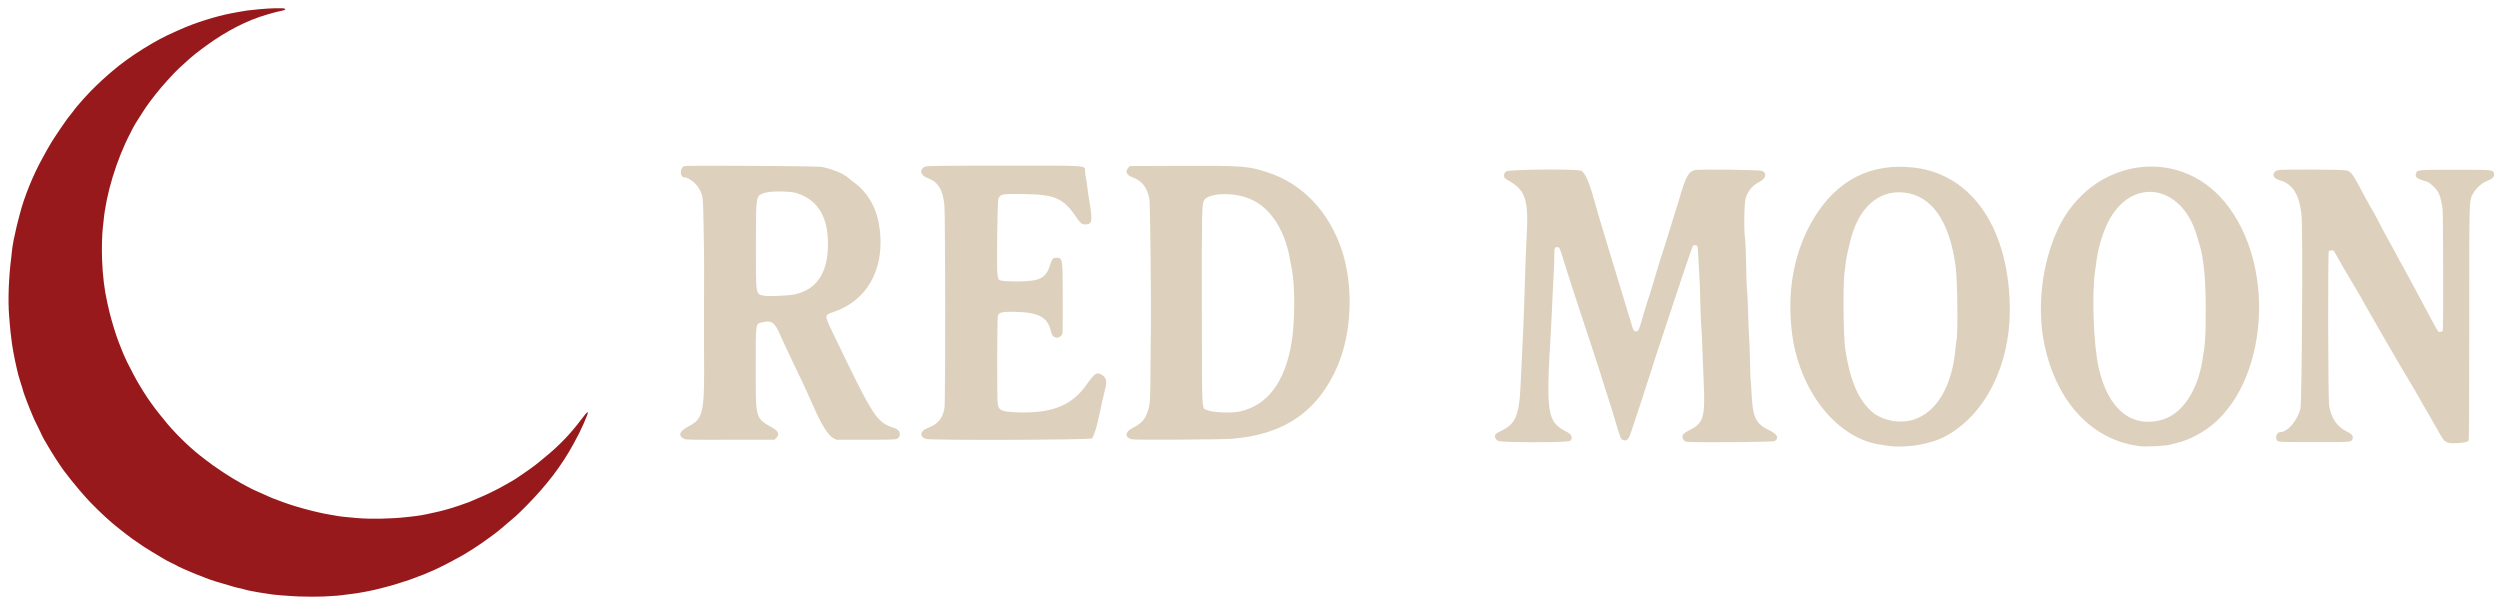
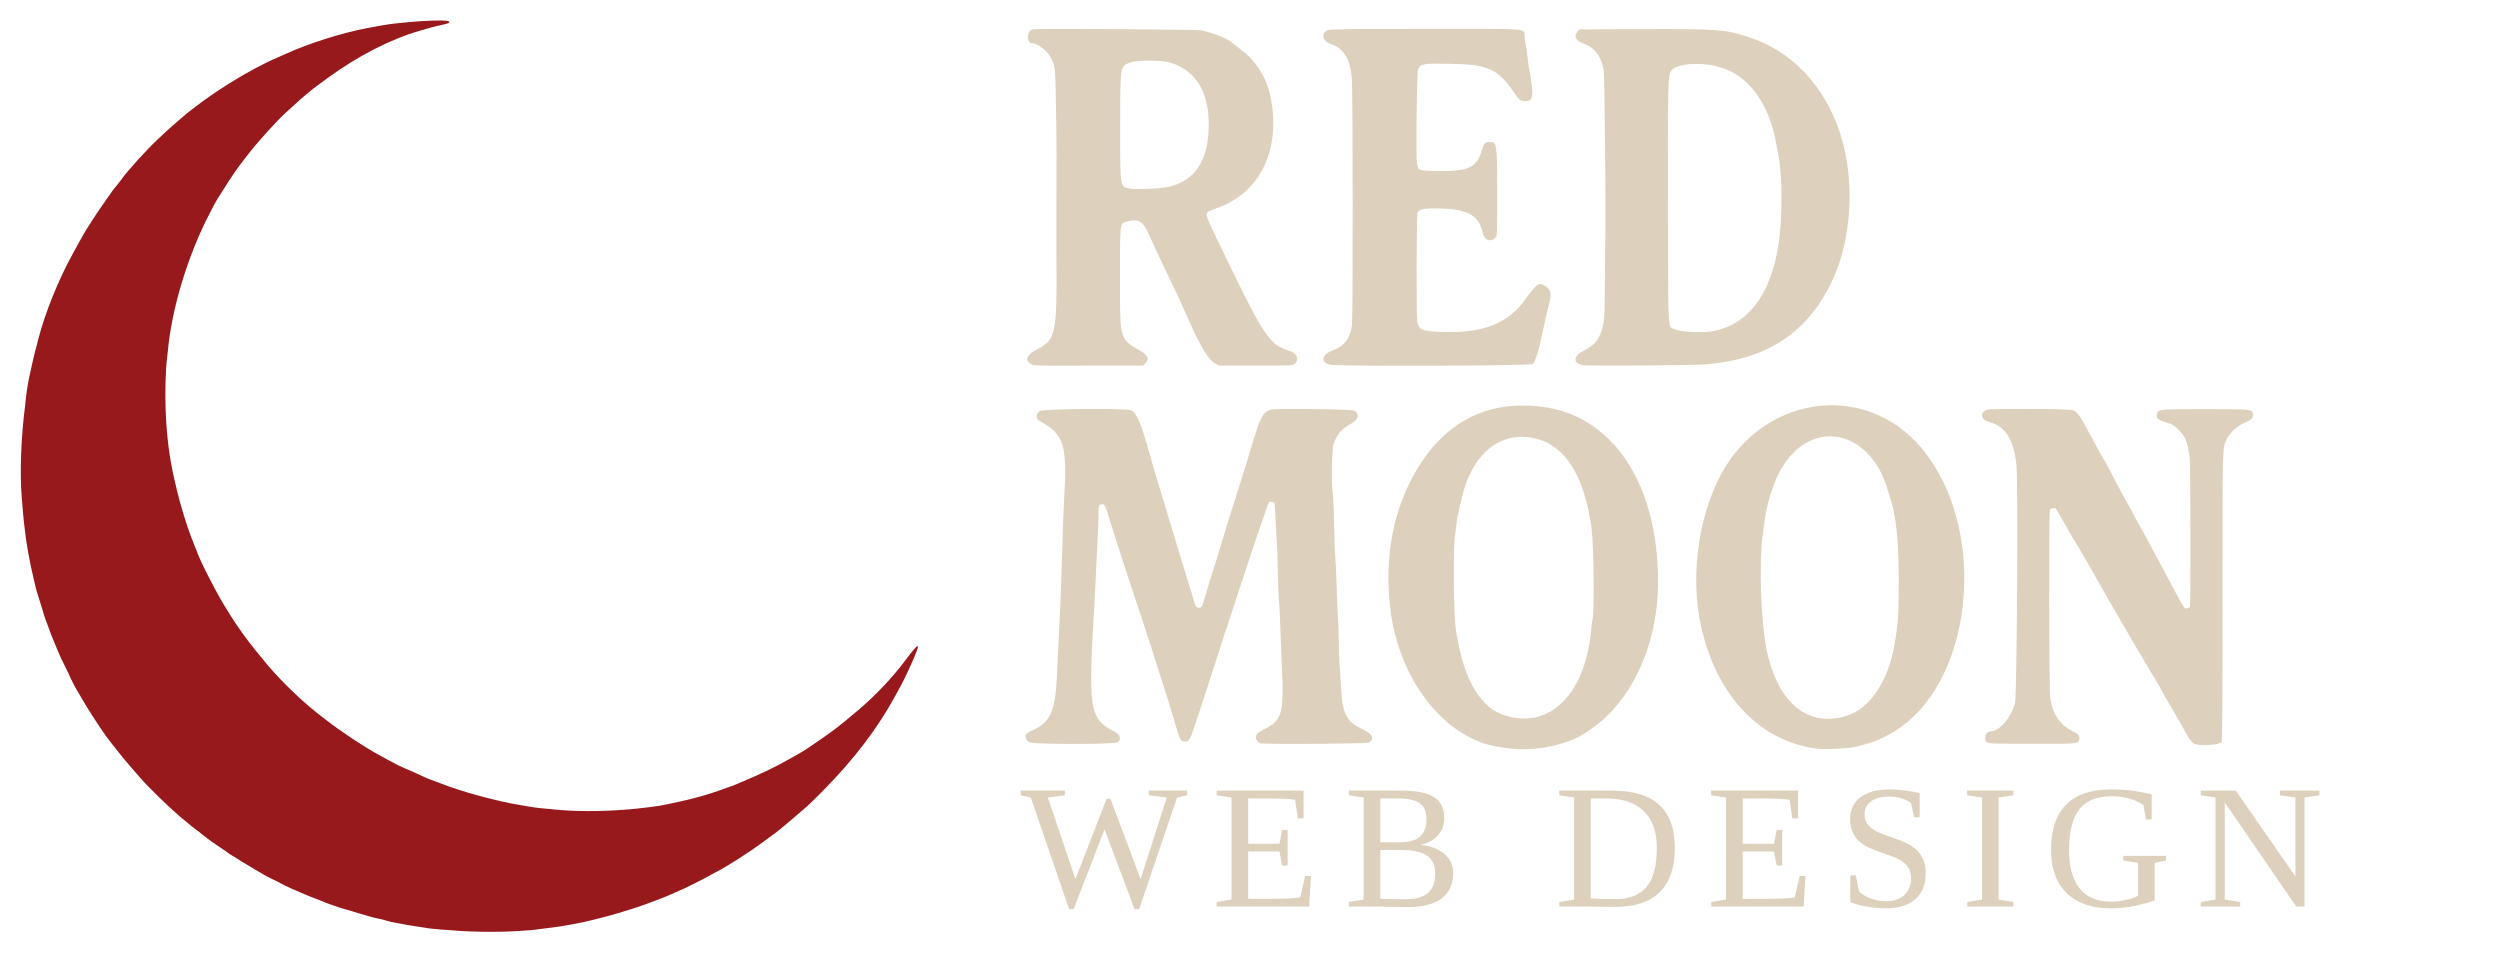
- <svg xmlns="http://www.w3.org/2000/svg" viewBox="0 0 1276.02 309.15" role="img" aria-label="Red Moon Web Design">
-   <path fill="#98191c" transform="translate(4 4) scale(0.42) translate(-6 -6)" d="M358.9 721.3c-3.6-.1-8.3-.4-10.4-.6c-2.1-.2-7.1-.6-11.1-.8c-4.1-.3-8.7-.8-10.2-1c-1.6-.3-4.2-.7-5.8-.9c-4.8-.6-16.5-2.6-19.6-3.3c-1.5-.3-3.4-.7-4-.8c-.7-.1-2.7-.7-4.5-1.2c-1.7-.6-4.5-1.2-6.2-1.5c-1.7-.3-4.9-1.1-7.1-1.8c-2.2-.7-5.3-1.6-6.8-2c-1.6-.5-4.1-1.2-5.7-1.7c-1.6-.5-4.1-1.3-5.5-1.6c-5-1.3-15.5-5-19.6-6.9c-1.5-.6-3.5-1.4-4.5-1.7c-1-.3-4.8-1.8-8.4-3.4c-3.6-1.5-8-3.5-9.8-4.2c-3.8-1.6-9-4.2-10.9-5.4c-.7-.4-2.8-1.5-4.7-2.3c-3.4-1.6-4.2-2-12.2-6.7c-2.4-1.5-6.3-3.8-8.6-5.2c-2.4-1.3-5.4-3.2-6.8-4.2c-1.4-.9-3.1-2-3.8-2.3c-.8-.4-2-1.2-2.8-1.8c-.7-.6-2.7-2-4.4-3.1c-5.2-3.4-10.6-7.2-15-10.7c-2.3-1.9-5.2-4.1-6.4-5c-1.3-.9-4.1-3.1-6.3-5c-2.2-1.8-4.8-4-5.8-4.8c-8.5-7.2-25.8-24-31.2-30.4c-2.7-3.2-4.8-5.5-8.3-9.5c-4.9-5.6-15.5-18.9-19-23.8c-5.4-7.5-15-22.5-18.5-28.7c-.8-1.4-1.9-3.3-2.5-4.3c-2.9-4.6-5.7-10.1-8.3-16c-.8-1.8-2.4-5-3.5-7.2c-1.2-2.2-3-6-4-8.5c-1-2.5-2.8-6.8-4-9.6c-1.2-2.9-2.8-6.9-3.5-8.9c-.7-2-2-5.7-3-8.1c-.9-2.5-2-5.8-2.3-7.4c-.4-1.5-1.7-5.7-2.9-9.3c-1.1-3.6-2.2-7-2.3-7.7c-.1-.6-.9-3.8-1.7-7.1c-3-12.6-6-28.8-6.8-37.4c-.2-2-.6-5.3-.9-7.3c-.2-2-.6-5.9-.8-8.5c-.2-2.7-.6-7.5-.9-10.8c-1.6-19.1-.6-47.2 2.6-72c.3-2.8 .7-6.2 .8-7.5c.3-3 .9-7 2-12.9c.8-3.9 1.3-6.1 3.5-16c.4-1.6 1.1-4.6 1.6-6.5c.6-1.9 1.7-6.3 2.5-9.6c5.2-20.4 16.2-47.5 27.2-67.2c.8-1.5 3.2-5.8 5.3-9.7c2.1-3.8 4.7-8.3 5.7-9.8c1.1-1.6 3-4.6 4.3-6.7c2.5-3.8 4.5-7 6.3-9.5c.6-.7 2.6-3.7 4.6-6.6c3.7-5.5 5.7-8.2 8.7-11.7c.9-1.1 2.2-2.7 2.8-3.6c4-6 20.3-24 28.7-31.8c2.1-1.9 4.9-4.6 6.3-5.9c2.5-2.4 4.7-4.3 12.6-11.1c20.4-17.6 53.2-38.1 75.9-47.6c1.7-.7 4.6-2 6.5-2.9c17-7.8 43.3-16.1 62.2-19.7c2-.3 5.9-1.1 8.7-1.6c8.7-1.6 10.3-1.9 25.1-3.3c13.3-1.3 29.2-1.7 30.9-.7c1.9 1 .4 1.8-5.6 3c-4.8 1-7.5 1.7-16.9 4.5c-23.1 6.7-48.4 19.7-72.3 37.1c-2.2 1.6-5.6 4.1-7.6 5.6c-2 1.4-4.5 3.4-5.6 4.3c-1.1 .9-2.9 2.4-4 3.3c-1.1 .8-4.6 3.9-7.7 6.8c-3.2 2.9-6.9 6.3-8.3 7.5c-5.9 5.3-21.5 22.5-28.4 31.4c-7.1 9.1-9.5 12.3-11.7 15.6c-1.3 2.1-2.9 4.4-3.4 5.1c-.9 1.3-6.4 9.9-9.7 15.2c-.8 1.3-2.3 4-3.3 5.9c-1 2-2.3 4.5-2.9 5.7c-17 32.4-29.9 75-32.8 108.4c-.2 1.9-.5 4.7-.7 6.1c-1 8.2-1.5 26.3-1 39c.7 20.1 2.9 37.6 6.5 53.4c.8 3.4 2 8.3 2.5 10.8c2.3 9.8 7.9 28.2 11.3 36.8c5.2 13.3 6.4 16.3 10 23.7c4.9 9.9 11.7 22.7 15.1 28.2c1.4 2.2 3.7 6 5.1 8.3c4.9 8 13.5 20.1 20.3 28.3c1.3 1.6 3.3 4.1 4.5 5.5c10.3 13.3 28.7 31.6 43.2 43.1c1.6 1.2 4.9 3.8 7.2 5.6c11.1 8.7 30.8 21.8 42.4 28c2.6 1.4 6.2 3.4 7.9 4.3c4.5 2.5 8.3 4.4 12.2 6c5.4 2.3 12.2 5.4 14.3 6.4c1.1 .6 3.3 1.5 4.9 2.1c1.5 .5 5 1.9 7.8 2.9c16.8 6.7 44.8 14.3 63.3 17.3c2.8 .4 5.7 .9 6.5 1.1c3 .7 13.1 1.8 24.2 2.7c18 1.5 42.3 1 61.8-1.2c15.5-1.7 18.3-2.2 32-5.3c2.1-.5 5.1-1.2 6.6-1.5c6.6-1.5 18.9-5.1 24.1-7c1.6-.6 4.9-1.8 7.5-2.7c2.6-.8 5.7-2 7-2.6c20.6-8.7 29.3-12.9 41.3-19.7c12.5-7 10.7-5.9 20.9-12.9c14.7-10.1 15.9-11 32.5-24.9c14.5-12.3 27.1-25.6 38.3-40.5c10.9-14.6 11.8-13.8 4.1 3.5c-4.5 10-6.2 13.4-12.2 24.4c-14.4 26.5-32.3 50-57.4 75.5c-4.7 4.8-10.3 10.2-12.5 12.2c-16.4 14.2-22.9 19.6-27.7 23c-1.5 1-4.2 3-6 4.4c-11 8.2-29.1 19.8-37.8 24.2c-1.8 .8-4 2.1-5 2.7c-1.9 1.2-18.9 9.8-21.4 10.8c-.9 .3-3.5 1.5-5.7 2.5c-5.6 2.6-13.2 5.6-26.6 10.4c-6.1 2.2-23.2 7.4-28.8 8.7c-2.4 .6-5.9 1.5-7.8 2c-6.7 1.9-26.2 5.6-33.4 6.3c-1.9 .3-4.5 .6-5.8 .7c-9.1 1.3-12.5 1.6-28.2 2.4c-6.9 .3-20.9 .3-30.6-.1z" />
+ <svg xmlns="http://www.w3.org/2000/svg" viewBox="0 0 353.15 138" role="img" aria-label="Red Moon Web Design">
+   <path fill="#98191c" transform="translate(3 3) scale(0.18) translate(-7.19 -7.02)" d="M358.9 721.3c-3.6-.1-8.3-.4-10.4-.6c-2.1-.2-7.1-.6-11.1-.8c-4.1-.3-8.7-.8-10.2-1c-1.6-.3-4.2-.7-5.8-.9c-4.8-.6-16.5-2.6-19.6-3.3c-1.5-.3-3.4-.7-4-.8c-.7-.1-2.7-.7-4.5-1.2c-1.7-.6-4.5-1.2-6.2-1.5c-1.7-.3-4.9-1.1-7.1-1.8c-2.2-.7-5.3-1.6-6.8-2c-1.6-.5-4.1-1.2-5.7-1.7c-1.6-.5-4.1-1.3-5.5-1.6c-5-1.3-15.5-5-19.6-6.9c-1.5-.6-3.5-1.4-4.5-1.7c-1-.3-4.8-1.8-8.4-3.4c-3.6-1.5-8-3.5-9.8-4.2c-3.8-1.6-9-4.2-10.9-5.4c-.7-.4-2.8-1.5-4.7-2.3c-3.4-1.6-4.2-2-12.2-6.7c-2.4-1.5-6.3-3.8-8.6-5.2c-2.4-1.3-5.4-3.2-6.8-4.2c-1.4-.9-3.1-2-3.8-2.3c-.8-.4-2-1.2-2.8-1.8c-.7-.6-2.7-2-4.4-3.1c-5.2-3.4-10.6-7.2-15-10.7c-2.3-1.9-5.2-4.1-6.4-5c-1.3-.9-4.1-3.1-6.3-5c-2.2-1.8-4.8-4-5.8-4.8c-8.5-7.2-25.8-24-31.2-30.4c-2.7-3.2-4.8-5.5-8.3-9.5c-4.9-5.6-15.5-18.9-19-23.8c-5.4-7.5-15-22.5-18.5-28.7c-.8-1.4-1.9-3.3-2.5-4.3c-2.9-4.6-5.7-10.1-8.3-16c-.8-1.8-2.4-5-3.5-7.2c-1.2-2.2-3-6-4-8.5c-1-2.5-2.8-6.8-4-9.6c-1.2-2.9-2.8-6.9-3.5-8.9c-.7-2-2-5.7-3-8.1c-.9-2.5-2-5.8-2.3-7.4c-.4-1.5-1.7-5.7-2.9-9.3c-1.1-3.6-2.2-7-2.3-7.7c-.1-.6-.9-3.8-1.7-7.1c-3-12.6-6-28.8-6.8-37.4c-.2-2-.6-5.3-.9-7.3c-.2-2-.6-5.9-.8-8.5c-.2-2.7-.6-7.5-.9-10.8c-1.6-19.1-.6-47.2 2.6-72c.3-2.8 .7-6.2 .8-7.5c.3-3 .9-7 2-12.9c.8-3.9 1.3-6.1 3.5-16c.4-1.6 1.1-4.6 1.6-6.5c.6-1.9 1.7-6.3 2.5-9.6c5.2-20.4 16.2-47.5 27.2-67.2c.8-1.5 3.2-5.8 5.3-9.7c2.1-3.8 4.7-8.3 5.7-9.8c1.1-1.6 3-4.6 4.3-6.7c2.5-3.8 4.5-7 6.3-9.5c.6-.7 2.6-3.7 4.6-6.6c3.7-5.5 5.7-8.2 8.7-11.7c.9-1.1 2.2-2.7 2.8-3.6c4-6 20.3-24 28.7-31.8c2.1-1.9 4.9-4.6 6.3-5.9c2.5-2.4 4.7-4.3 12.6-11.1c20.4-17.6 53.2-38.1 75.9-47.6c1.7-.7 4.6-2 6.5-2.9c17-7.8 43.3-16.1 62.2-19.7c2-.3 5.9-1.1 8.7-1.6c8.7-1.6 10.3-1.9 25.1-3.3c13.3-1.3 29.2-1.7 30.9-.7c1.9 1 .4 1.8-5.6 3c-4.8 1-7.5 1.7-16.9 4.5c-23.1 6.7-48.4 19.7-72.3 37.1c-2.2 1.6-5.6 4.1-7.6 5.6c-2 1.4-4.5 3.4-5.6 4.3c-1.1 .9-2.9 2.4-4 3.3c-1.1 .8-4.6 3.9-7.7 6.8c-3.2 2.9-6.9 6.3-8.3 7.5c-5.9 5.3-21.5 22.5-28.4 31.4c-7.1 9.1-9.5 12.3-11.7 15.6c-1.3 2.1-2.9 4.4-3.4 5.1c-.9 1.3-6.4 9.9-9.7 15.2c-.8 1.3-2.3 4-3.3 5.9c-1 2-2.3 4.5-2.9 5.7c-17 32.4-29.9 75-32.8 108.4c-.2 1.9-.5 4.7-.7 6.1c-1 8.2-1.5 26.3-1 39c.7 20.1 2.9 37.6 6.5 53.4c.8 3.4 2 8.3 2.5 10.8c2.3 9.8 7.9 28.2 11.3 36.8c5.2 13.3 6.4 16.3 10 23.7c4.9 9.9 11.7 22.7 15.1 28.2c1.4 2.2 3.7 6 5.1 8.3c4.9 8 13.5 20.1 20.3 28.3c1.3 1.6 3.3 4.1 4.5 5.5c10.3 13.3 28.7 31.6 43.2 43.1c1.6 1.2 4.9 3.8 7.2 5.6c11.1 8.7 30.8 21.8 42.4 28c2.6 1.4 6.2 3.4 7.9 4.3c4.5 2.5 8.3 4.4 12.2 6c5.4 2.3 12.2 5.4 14.3 6.4c1.1 .6 3.3 1.5 4.9 2.1c1.5 .5 5 1.9 7.8 2.9c16.8 6.7 44.8 14.3 63.3 17.3c2.8 .4 5.7 .9 6.5 1.1c3 .7 13.1 1.8 24.2 2.7c18 1.5 42.3 1 61.8-1.2c15.5-1.7 18.3-2.2 32-5.3c2.1-.5 5.1-1.2 6.6-1.5c6.6-1.5 18.9-5.1 24.1-7c1.6-.6 4.9-1.8 7.5-2.7c2.6-.8 5.7-2 7-2.6c20.6-8.7 29.3-12.9 41.3-19.7c12.5-7 10.7-5.9 20.9-12.9c14.7-10.1 15.9-11 32.5-24.9c14.5-12.3 27.1-25.6 38.3-40.5c10.9-14.6 11.8-13.8 4.1 3.5c-4.5 10-6.2 13.4-12.2 24.4c-14.4 26.5-32.3 50-57.4 75.5c-4.7 4.8-10.3 10.2-12.5 12.2c-16.4 14.2-22.9 19.6-27.7 23c-1.5 1-4.2 3-6 4.4c-11 8.2-29.1 19.8-37.8 24.2c-1.8 .8-4 2.1-5 2.7c-1.9 1.2-18.9 9.8-21.4 10.8c-.9 .3-3.5 1.5-5.7 2.5c-5.6 2.6-13.2 5.6-26.6 10.4c-6.1 2.2-23.2 7.4-28.8 8.7c-2.4 .6-5.9 1.5-7.8 2c-6.7 1.9-26.2 5.6-33.4 6.3c-1.9 .3-4.5 .6-5.8 .7c-9.1 1.3-12.5 1.6-28.2 2.4c-6.9 .3-20.9 .3-30.6-.1z" />
  <g fill="#ddd1bd" fill-rule="evenodd">
-     <path transform="translate(69.83 -38.45)" d="M279.4 262.5c-3.3-1.7-2.6-3.9 2.3-6.5c7.6-4 8.1-6.5 7.8-39c0-4.5 0-14.1 0-21.3c.1-22.4 .1-25-.2-41c-.3-16.5-.3-16.1-2.1-19.6c-1.4-2.9-5.5-6.1-7.7-6.1c-2.5 0-2.4-5.2 .1-5.8c1.8-.4 67.4 0 69.8 .4c5 .9 11 3.3 13.6 5.5c.9 .8 2.3 1.9 3 2.4c9 6.6 13.5 16.8 13.6 30.4c.1 17.6-8.9 30.8-24.3 35.9c-4.3 1.5-4.3 1.5-.6 9.4c21.8 45.3 22.7 46.7 32.2 49.8c2.6 .8 3.5 3.7 1.5 5.2c-.9 .6-1.2 .7-16.2 .7l-15.2 0l-1.6-.9c-2.5-1.2-6.3-7.4-10.5-17.1c-3.5-7.9-4.9-11-9.7-20.9c-2.7-5.6-5.7-12-6.7-14.3c-2.9-6.9-4.6-8-9.8-6.6c-2.9 .7-2.8 .3-2.8 23.1c0 26.4-.3 25.5 8.6 30.6c3.1 1.8 3.7 3.5 1.8 5.2l-.8 .9l-22.6 0c-19.4 .1-22.7 0-23.5-.4zM403 262.5c-3.6-.9-3.4-4 .4-5.5c5.7-2.1 8.2-5.2 8.9-11c.4-3.9 .4-97.5-.1-102.7c-.7-7.8-3.2-12-8.4-13.9c-3.9-1.3-4.6-4.6-1.4-5.9c.8-.4 8.7-.5 40.6-.5c45.3 0 40.6-.4 41 3.4c.1 1.2 .4 2.8 .6 3.6c.2 .8 .4 2.9 .6 4.5c.2 1.7 .5 3.8 .7 4.9c2.1 11.9 1.8 13.6-1.7 13.6c-1.8 0-2.6-.6-4.4-3.3c-6.9-10.2-10.9-12-27.5-12.2c-10.1-.2-11.5 0-12.5 2.2c-.6 1.2-1 36.5-.5 39.1c.1 .5 .3 1.3 .4 1.7c.3 1.3 1.7 1.5 9.2 1.6c12 0 15.1-1.5 17.3-8.5c.9-3 1.4-3.6 3.1-3.6c3.2 0 3.3 .2 3.3 19.4c0 21.2 .1 19.5-.9 20.5c-1.9 1.9-4.5 .8-5.1-2.2c-1.6-7.4-6.3-9.9-18.7-10.1c-6.3-.1-7.9 .3-8.4 2.1c-.4 1.4-.5 42.8-.1 44.8c.6 3.5 1.8 4 9.5 4.4c18.1 .7 28.4-3.4 36-14.3c3.9-5.5 5-6.3 7.2-5.1c2.7 1.4 3.3 3.4 2.1 7.7c-.3 1.3-1 4.1-1.5 6.3c-.5 2.2-1.1 5-1.3 6.2c-.3 1.2-.8 3.1-1 4.3c-.7 3.4-2.2 7.5-2.9 8.2c-.9 .8-81.4 1.1-84.5 .3zM508.2 262.7c-4.1-.7-4.1-3.8 .2-5.9c4.5-2.3 6.2-4.3 7.6-8.4c1.2-3.8 1.3-4.5 1.4-24c.1-10 .2-18.7 .2-19.2c.2-7.6-.4-63.1-.7-64.8c-1.1-6.2-3.7-9.6-8.8-11.5c-3-1.1-3.7-2.9-2.1-4.8l.8-.9l26.3-.1c31.8-.1 34.1 .1 44 3.3c17.7 5.7 31.3 19.9 37.9 39.6c6.1 18.4 5.2 42-2.1 59.2c-10 23.2-27.2 35.1-53.9 37.2c-5.4 .4-48.6 .7-50.8 .3zM562.8 248.5c14.3-3 23.4-15.1 26.7-35.8c1.6-10.3 1.7-27.9 .1-36.5c-.2-1.1-.7-3.7-1.1-5.8c-2.7-15.3-10.5-26.7-21-30.7c-8.4-3.3-20.6-2.7-22.8 1c-1.1 2-1.2 6.4-1.1 56c.1 55-.2 49.7 2.8 51.1c2.4 1.2 11.9 1.6 16.4 .7zM333.9 189c11.7-1.6 18.2-9.6 18.8-23.5c.8-15.3-4.6-25-16-28.5c-3.6-1.1-13.8-1.1-16.6 0c-4.2 1.6-4.1 .8-4.1 27.4c0 25.9-.3 24.1 4.9 25.1c1.3 .2 10.3-.1 13-.5z" />
-     <path transform="translate(543.83 -204.45)" d="M419.9 432c-5.1-.7-7.1-1.1-9.5-1.8c-20.5-6.5-36.6-29.5-39.7-56.7c-2.5-21.3 1.4-41.2 11.1-57.4c11.9-19.8 29.3-28.7 51.4-26.1c29.9 3.5 48.8 31.8 48.8 73c-.1 28.4-12.8 53.3-32.8 64.1c-7.6 4.1-20.1 6.2-29.3 4.9zM548.5 432.2c-24.2-2.9-42.3-22-48.7-51.2c-4.2-19.2-1.5-42.4 7-60.2c16.9-35.2 60.6-42.2 84.6-13.6c28.5 33.9 21.7 99-12.3 118.4c-5 2.9-9 4.4-15.7 5.9c-2.3 .6-12.2 1-14.9 .7zM705.7 430.4c-1.3-.3-2.4-1.3-3.6-3.4c-2.7-4.8-6.4-11.3-7.9-13.8c-.9-1.5-2.4-4.1-3.3-5.8c-1-1.8-3.1-5.4-4.7-8c-5.9-9.8-19.9-34-22.6-38.9c-1.1-2-3.4-6.1-5.2-9.1c-5.3-8.8-6.5-11-8.8-15c-1.2-2.2-2.2-3.9-2.3-4c-.3-.4-2.2-.1-2.5 .3c-.5 .9-.4 75.3 .2 79c1 6.1 4.1 10.7 9 13c2.5 1.2 3.3 2.1 3 3.5c-.5 1.9-.6 1.9-14.4 1.9c-22.4 0-23.3 0-24.1-.7c-1.3-1.4-.3-4.4 1.5-4.4c3.7 0 8.6-5.6 10.3-11.8c.8-3 1.3-91.1 .6-98.8c-1.1-10.7-4.6-16.3-11.4-18c-3.5-1-4-3.8-.8-5.1c1.6-.5 34.4-.4 35.6 .2c2.3 1.1 2.8 1.8 9.2 13.9c1.3 2.3 2.6 4.7 2.9 5.2c.4 .5 2.1 3.6 3.8 6.9c1.7 3.3 4.4 8.4 6 11.2c1.6 2.9 3.1 5.5 3.2 5.9c.1 .3 1.8 3.4 3.8 6.9c4.1 7.5 9.3 17.2 13.9 25.9c2 3.8 3.5 6.3 3.8 6.4c.9 .2 1.9-.1 2.1-.7c.3-.9 .2-59.3-.1-61.7c-1-7.2-1.9-9.2-5-12.1c-1.7-1.6-2.5-2.1-4.5-2.6c-4-1.2-4.7-1.9-4-4c.6-1.6 1.3-1.6 20.1-1.6c18.3 0 18.9 0 19.5 1.4c.7 1.9-.2 3-3.6 4.4c-2.7 1.1-5.5 3.7-7 6.4c-2 3.8-1.9 1-1.9 66.2c0 49.8-.1 59.5-.4 60c-.7 .9-7.9 1.6-10.4 .9zM227.2 430c-6.1-.2-6.9-.3-7.7-1.8c-.8-1.6-.2-2.4 2.8-3.8c7.2-3.3 9.2-7.8 9.9-21.7c1.4-28.7 1.6-32 2.2-51.3c.2-8.9 .6-19 .8-22.5c1.4-23.2 .1-27.3-10.3-33c-1.5-.7-1.4-2.9 .1-4c1.3-1 36.3-1.3 38.2-.3c2.1 1.1 4.1 5.7 6.9 15.8c1.5 5.4 2.7 9.6 6.5 22c1.1 3.5 2.4 7.9 2.9 9.6c2.7 8.9 4.8 15.6 5.9 19.4c.6 2.2 1.8 5.9 2.5 8.1c.7 2.2 1.4 4.6 1.6 5.4c.4 1.4 1.1 1.9 2.3 1.6c.7-.2 1.2-1.4 3.2-8.6c.5-1.7 1.4-4.6 2-6.5c.7-2 2-6.1 2.9-9.2c.9-3.1 2.2-7.5 2.9-9.7c1.2-3.7 3.9-12.2 7.7-24.5c.9-2.8 2-6.5 2.5-8.1c3.7-12.6 4.8-14.6 8.1-15.6c2.1-.6 33.3-.2 34.6 .4c2.4 1.2 1.8 3.8-1.2 5.4c-3.9 2-5.9 4.4-7.3 8.4c-.8 2.2-1 17.9-.3 20.7c.1 .7 .4 6.5 .5 12.8c.1 6.3 .3 12.5 .5 13.7c.1 1.2 .4 5.8 .5 10.3c.1 4.5 .3 10.3 .5 12.9c.2 2.5 .4 8.4 .5 13.1c.1 4.7 .2 8.7 .3 9c.1 .3 .3 3.7 .5 7.5c.6 12.3 2.1 15.3 9.3 18.7c3.9 2 4.8 3.8 2.5 5.4c-.7 .4-32.8 .8-44.7 .4c-1.1 0-2.4-1.4-2.4-2.6c0-1.2 .8-2 3.6-3.4c7.3-3.6 8.1-6.6 7.2-25.6c-.2-6.4-.6-14.4-.7-17.9c-.1-3.5-.3-7.9-.5-9.7c-.2-1.9-.4-7.7-.5-12.9c-.1-5.1-.3-11.1-.5-13.2c-.1-2.1-.4-6.2-.5-9.1c-.1-2.8-.3-5.4-.5-5.6c-.2-.4-1.8-.6-2.2-.2c-.3 .3-6.6 18.8-11.6 34.1c-2.5 7.7-5.1 15.6-5.8 17.6c-.7 2-2.1 6.2-3 9.2c-1.9 6.1-8.3 25.7-10.7 32.8c-1.7 5.3-2.5 6.2-4.4 5.6c-1.4-.3-1.5-.8-4.3-10.2c-1.1-3.9-3-10-4.2-13.5c-1.1-3.6-3.2-10.1-4.6-14.5c-1.4-4.4-5.3-16.3-8.7-26.4c-3.3-10.1-7.1-21.6-8.3-25.7c-2.6-8.4-2.5-8.2-3.7-8.2c-1.3 0-1.5 .5-1.5 4.1c0 1.7-.1 5.9-.3 9.2c-.2 3.3-.4 7.8-.5 10c-.4 9.7-.6 12.8-1 20.3c-2.5 41.5-1.8 45.6 8 50.6c2.7 1.3 3.4 3.1 2 4.6c-.7 .7-17 1-30.5 .6zM560.3 418.5c9.8-3.1 17.5-14.6 20-30.1c1.5-9.1 1.6-10.9 1.7-25.4c0-16.2-1-26.9-3.3-34.1c-.2-.8-.8-2.6-1.2-4c-7.6-26.6-33.6-30.5-45.4-7c-2.8 5.6-5.2 13.7-5.9 20c-.2 1.6-.5 3.9-.7 5.1c-1.7 11.9-.8 36.9 1.8 49c4.8 21.5 17.1 31.4 33 26.5zM433 418.6c11.6-3.8 19.4-16.8 21.2-35.6c.2-2.1 .4-4 .5-4.3c.9-2.6 .6-30.2-.3-37.8c-3.1-23.7-12.3-36.8-26.7-38.2c-13.1-1.3-23.4 8.3-27.3 25.5c-.7 2.9-1.4 5.8-1.5 6.5c-.2 .6-.5 2.6-.7 4.3c-.2 1.8-.4 3.6-.5 4c-.9 4.6-.7 33.3 .3 39.7c2.5 16 6.5 25.5 13.5 31.8c5.2 4.6 14.3 6.4 21.5 4.1z" />
+     <path transform="translate(50.8 -37.74) scale(0.34)" d="M279.4 262.5c-3.3-1.7-2.6-3.9 2.3-6.5c7.6-4 8.1-6.5 7.8-39c0-4.5 0-14.1 0-21.3c.1-22.4 .1-25-.2-41c-.3-16.5-.3-16.1-2.1-19.6c-1.4-2.9-5.5-6.1-7.7-6.1c-2.5 0-2.4-5.2 .1-5.8c1.8-.4 67.4 0 69.8 .4c5 .9 11 3.3 13.6 5.5c.9 .8 2.3 1.9 3 2.4c9 6.6 13.5 16.8 13.6 30.4c.1 17.6-8.9 30.8-24.3 35.9c-4.3 1.5-4.3 1.5-.6 9.4c21.8 45.3 22.7 46.7 32.2 49.8c2.6 .8 3.5 3.7 1.5 5.2c-.9 .6-1.2 .7-16.2 .7l-15.2 0l-1.6-.9c-2.5-1.2-6.3-7.4-10.5-17.1c-3.5-7.9-4.9-11-9.7-20.9c-2.7-5.6-5.7-12-6.7-14.3c-2.9-6.9-4.6-8-9.8-6.6c-2.9 .7-2.8 .3-2.8 23.1c0 26.4-.3 25.5 8.6 30.6c3.1 1.8 3.7 3.5 1.8 5.2l-.8 .9l-22.6 0c-19.4 .1-22.7 0-23.5-.4zM403 262.5c-3.6-.9-3.4-4 .4-5.5c5.7-2.1 8.2-5.2 8.9-11c.4-3.9 .4-97.5-.1-102.7c-.7-7.8-3.2-12-8.4-13.9c-3.9-1.3-4.6-4.6-1.4-5.9c.8-.4 8.7-.5 40.6-.5c45.3 0 40.6-.4 41 3.4c.1 1.2 .4 2.8 .6 3.6c.2 .8 .4 2.9 .6 4.5c.2 1.7 .5 3.8 .7 4.9c2.1 11.9 1.8 13.6-1.7 13.6c-1.8 0-2.6-.6-4.4-3.3c-6.9-10.2-10.9-12-27.5-12.2c-10.1-.2-11.5 0-12.5 2.2c-.6 1.2-1 36.5-.5 39.1c.1 .5 .3 1.3 .4 1.7c.3 1.3 1.7 1.5 9.2 1.6c12 0 15.1-1.5 17.3-8.5c.9-3 1.4-3.6 3.1-3.6c3.2 0 3.3 .2 3.3 19.4c0 21.2 .1 19.5-.9 20.5c-1.9 1.9-4.5 .8-5.1-2.2c-1.6-7.4-6.3-9.9-18.7-10.1c-6.3-.1-7.9 .3-8.4 2.1c-.4 1.4-.5 42.8-.1 44.8c.6 3.5 1.8 4 9.5 4.4c18.1 .7 28.4-3.4 36-14.3c3.9-5.5 5-6.3 7.2-5.1c2.7 1.4 3.3 3.4 2.1 7.7c-.3 1.3-1 4.1-1.5 6.3c-.5 2.2-1.1 5-1.3 6.2c-.3 1.2-.8 3.1-1 4.3c-.7 3.4-2.2 7.5-2.9 8.2c-.9 .8-81.4 1.1-84.5 .3zM508.2 262.7c-4.1-.7-4.1-3.8 .2-5.9c4.5-2.3 6.2-4.3 7.6-8.4c1.2-3.8 1.3-4.5 1.4-24c.1-10 .2-18.7 .2-19.2c.2-7.6-.4-63.1-.7-64.8c-1.1-6.2-3.7-9.6-8.8-11.5c-3-1.1-3.7-2.9-2.1-4.8l.8-.9l26.3-.1c31.8-.1 34.1 .1 44 3.3c17.7 5.7 31.3 19.9 37.9 39.6c6.1 18.4 5.2 42-2.1 59.2c-10 23.2-27.2 35.1-53.9 37.2c-5.4 .4-48.6 .7-50.8 .3zM562.8 248.5c14.3-3 23.4-15.1 26.7-35.8c1.6-10.3 1.7-27.9 .1-36.5c-.2-1.1-.7-3.7-1.1-5.8c-2.7-15.3-10.5-26.7-21-30.7c-8.4-3.3-20.6-2.7-22.8 1c-1.1 2-1.2 6.4-1.1 56c.1 55-.2 49.7 2.8 51.1c2.4 1.2 11.9 1.6 16.4 .7zM333.9 189c11.7-1.6 18.2-9.6 18.8-23.5c.8-15.3-4.6-25-16-28.5c-3.6-1.1-13.8-1.1-16.6 0c-4.2 1.6-4.1 .8-4.1 27.4c0 25.9-.3 24.1 4.9 25.1c1.3 .2 10.3-.1 13-.5z" />
+     <path transform="translate(70.34 -41.17) scale(0.34)" d="M419.9 432c-5.1-.7-7.1-1.1-9.5-1.8c-20.5-6.5-36.6-29.5-39.7-56.7c-2.5-21.3 1.4-41.2 11.1-57.4c11.9-19.8 29.3-28.7 51.4-26.1c29.9 3.5 48.8 31.8 48.8 73c-.1 28.4-12.8 53.3-32.8 64.1c-7.6 4.1-20.1 6.2-29.3 4.9zM548.5 432.2c-24.2-2.9-42.3-22-48.7-51.2c-4.2-19.2-1.5-42.4 7-60.2c16.9-35.2 60.6-42.2 84.6-13.6c28.5 33.9 21.7 99-12.3 118.4c-5 2.9-9 4.4-15.7 5.9c-2.3 .6-12.2 1-14.9 .7zM705.7 430.4c-1.3-.3-2.4-1.3-3.6-3.4c-2.7-4.8-6.4-11.3-7.9-13.8c-.9-1.5-2.4-4.1-3.3-5.8c-1-1.8-3.1-5.4-4.7-8c-5.9-9.8-19.9-34-22.6-38.9c-1.1-2-3.4-6.1-5.2-9.1c-5.3-8.8-6.5-11-8.8-15c-1.2-2.2-2.2-3.9-2.3-4c-.3-.4-2.2-.1-2.5 .3c-.5 .9-.4 75.3 .2 79c1 6.1 4.1 10.7 9 13c2.5 1.2 3.3 2.1 3 3.5c-.5 1.9-.6 1.9-14.4 1.9c-22.4 0-23.3 0-24.1-.7c-1.3-1.4-.3-4.4 1.5-4.4c3.7 0 8.6-5.6 10.3-11.8c.8-3 1.3-91.1 .6-98.8c-1.1-10.7-4.6-16.3-11.4-18c-3.5-1-4-3.8-.8-5.1c1.6-.5 34.4-.4 35.6 .2c2.3 1.1 2.8 1.8 9.2 13.9c1.3 2.3 2.6 4.7 2.9 5.2c.4 .5 2.1 3.6 3.8 6.9c1.7 3.3 4.4 8.4 6 11.2c1.6 2.9 3.1 5.5 3.2 5.9c.1 .3 1.8 3.4 3.8 6.9c4.1 7.5 9.3 17.2 13.9 25.9c2 3.8 3.5 6.3 3.8 6.4c.9 .2 1.9-.1 2.1-.7c.3-.9 .2-59.3-.1-61.7c-1-7.2-1.9-9.2-5-12.1c-1.7-1.6-2.5-2.1-4.5-2.6c-4-1.2-4.7-1.9-4-4c.6-1.6 1.3-1.6 20.1-1.6c18.3 0 18.9 0 19.5 1.4c.7 1.9-.2 3-3.6 4.4c-2.7 1.1-5.5 3.7-7 6.4c-2 3.8-1.9 1-1.9 66.2c0 49.8-.1 59.5-.4 60c-.7 .9-7.9 1.6-10.4 .9zM227.2 430c-6.1-.2-6.9-.3-7.7-1.8c-.8-1.6-.2-2.4 2.8-3.8c7.2-3.3 9.2-7.8 9.9-21.7c1.4-28.7 1.6-32 2.2-51.3c.2-8.9 .6-19 .8-22.5c1.4-23.2 .1-27.3-10.3-33c-1.5-.7-1.4-2.9 .1-4c1.3-1 36.3-1.3 38.2-.3c2.1 1.1 4.1 5.7 6.9 15.8c1.5 5.4 2.7 9.6 6.5 22c1.1 3.5 2.4 7.9 2.9 9.6c2.7 8.9 4.8 15.6 5.9 19.4c.6 2.2 1.8 5.9 2.5 8.1c.7 2.2 1.4 4.6 1.6 5.4c.4 1.4 1.1 1.9 2.3 1.6c.7-.2 1.2-1.4 3.2-8.6c.5-1.7 1.4-4.6 2-6.5c.7-2 2-6.1 2.9-9.2c.9-3.1 2.2-7.5 2.9-9.7c1.2-3.7 3.9-12.2 7.7-24.5c.9-2.8 2-6.5 2.5-8.1c3.7-12.6 4.8-14.6 8.1-15.6c2.1-.6 33.3-.2 34.6 .4c2.4 1.2 1.8 3.8-1.2 5.4c-3.9 2-5.9 4.4-7.3 8.4c-.8 2.2-1 17.9-.3 20.7c.1 .7 .4 6.5 .5 12.8c.1 6.3 .3 12.5 .5 13.7c.1 1.2 .4 5.8 .5 10.3c.1 4.5 .3 10.3 .5 12.9c.2 2.5 .4 8.4 .5 13.1c.1 4.7 .2 8.7 .3 9c.1 .3 .3 3.7 .5 7.5c.6 12.3 2.1 15.3 9.3 18.7c3.9 2 4.8 3.8 2.5 5.4c-.7 .4-32.8 .8-44.7 .4c-1.1 0-2.4-1.4-2.4-2.6c0-1.2 .8-2 3.6-3.4c7.3-3.6 8.1-6.6 7.2-25.6c-.2-6.4-.6-14.4-.7-17.9c-.1-3.5-.3-7.9-.5-9.7c-.2-1.9-.4-7.7-.5-12.9c-.1-5.1-.3-11.1-.5-13.2c-.1-2.1-.4-6.2-.5-9.1c-.1-2.8-.3-5.4-.5-5.6c-.2-.4-1.8-.6-2.2-.2c-.3 .3-6.6 18.8-11.6 34.1c-2.5 7.7-5.1 15.6-5.8 17.6c-.7 2-2.1 6.2-3 9.2c-1.9 6.1-8.3 25.7-10.7 32.8c-1.7 5.3-2.5 6.2-4.4 5.6c-1.4-.3-1.5-.8-4.3-10.2c-1.1-3.9-3-10-4.2-13.5c-1.1-3.6-3.2-10.1-4.6-14.5c-1.4-4.4-5.3-16.3-8.7-26.4c-3.3-10.1-7.1-21.6-8.3-25.7c-2.6-8.4-2.5-8.2-3.7-8.2c-1.3 0-1.5 .5-1.5 4.1c0 1.7-.1 5.9-.3 9.2c-.2 3.3-.4 7.8-.5 10c-.4 9.7-.6 12.8-1 20.3c-2.5 41.5-1.8 45.6 8 50.6c2.7 1.3 3.4 3.1 2 4.6c-.7 .7-17 1-30.5 .6zM560.3 418.5c9.8-3.1 17.5-14.6 20-30.1c1.5-9.1 1.6-10.9 1.7-25.4c0-16.2-1-26.9-3.3-34.1c-.2-.8-.8-2.6-1.2-4c-7.6-26.6-33.6-30.5-45.4-7c-2.8 5.6-5.2 13.7-5.9 20c-.2 1.6-.5 3.9-.7 5.1c-1.7 11.9-.8 36.9 1.8 49c4.8 21.5 17.1 31.4 33 26.5zM433 418.6c11.6-3.8 19.4-16.8 21.2-35.6c.2-2.1 .4-4 .5-4.3c.9-2.6 .6-30.2-.3-37.8c-3.1-23.7-12.3-36.8-26.7-38.2c-13.1-1.3-23.4 8.3-27.3 25.5c-.7 2.9-1.4 5.8-1.5 6.5c-.2 .6-.5 2.6-.7 4.3c-.2 1.8-.4 3.6-.5 4c-.9 4.6-.7 33.3 .3 39.7c2.5 16 6.5 25.5 13.5 31.8c5.2 4.6 14.3 6.4 21.5 4.1z" />
  </g>
+   <text x="144.15" y="128.06" font-family="Georgia, 'Times New Roman', serif" font-size="25" letter-spacing="3.4" fill="#ddd1bd">WEB DESIGN</text>
</svg>
